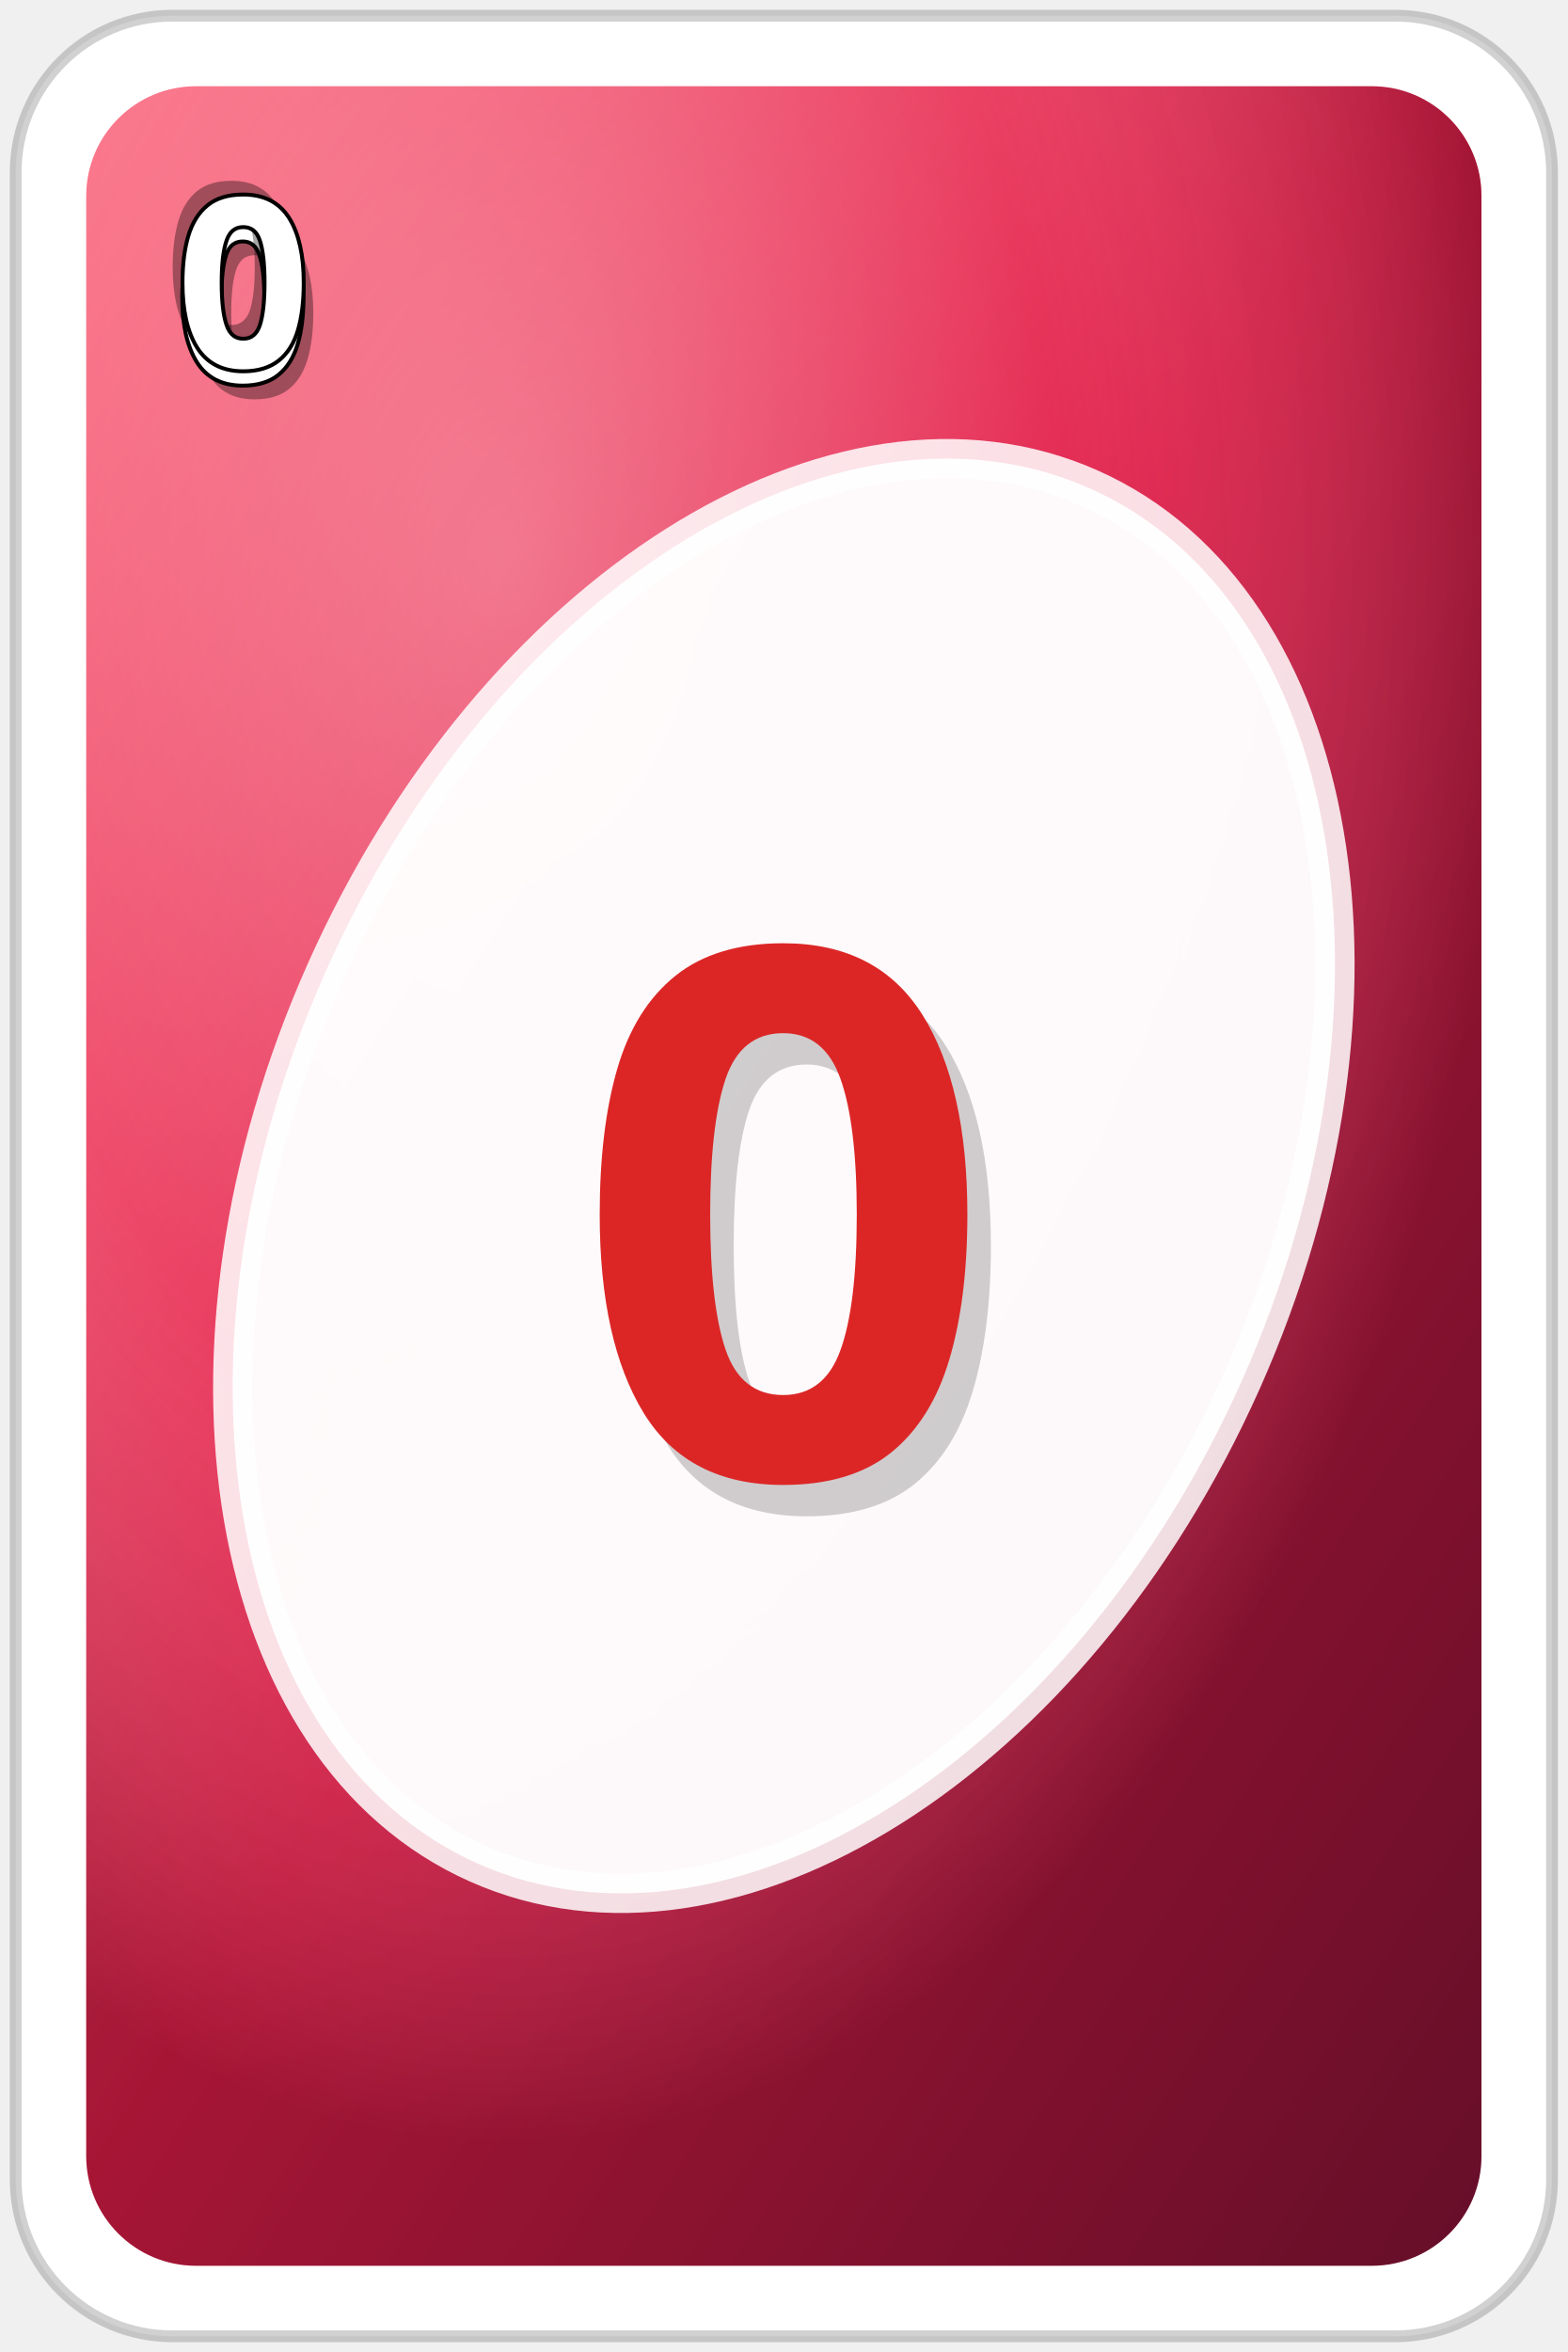
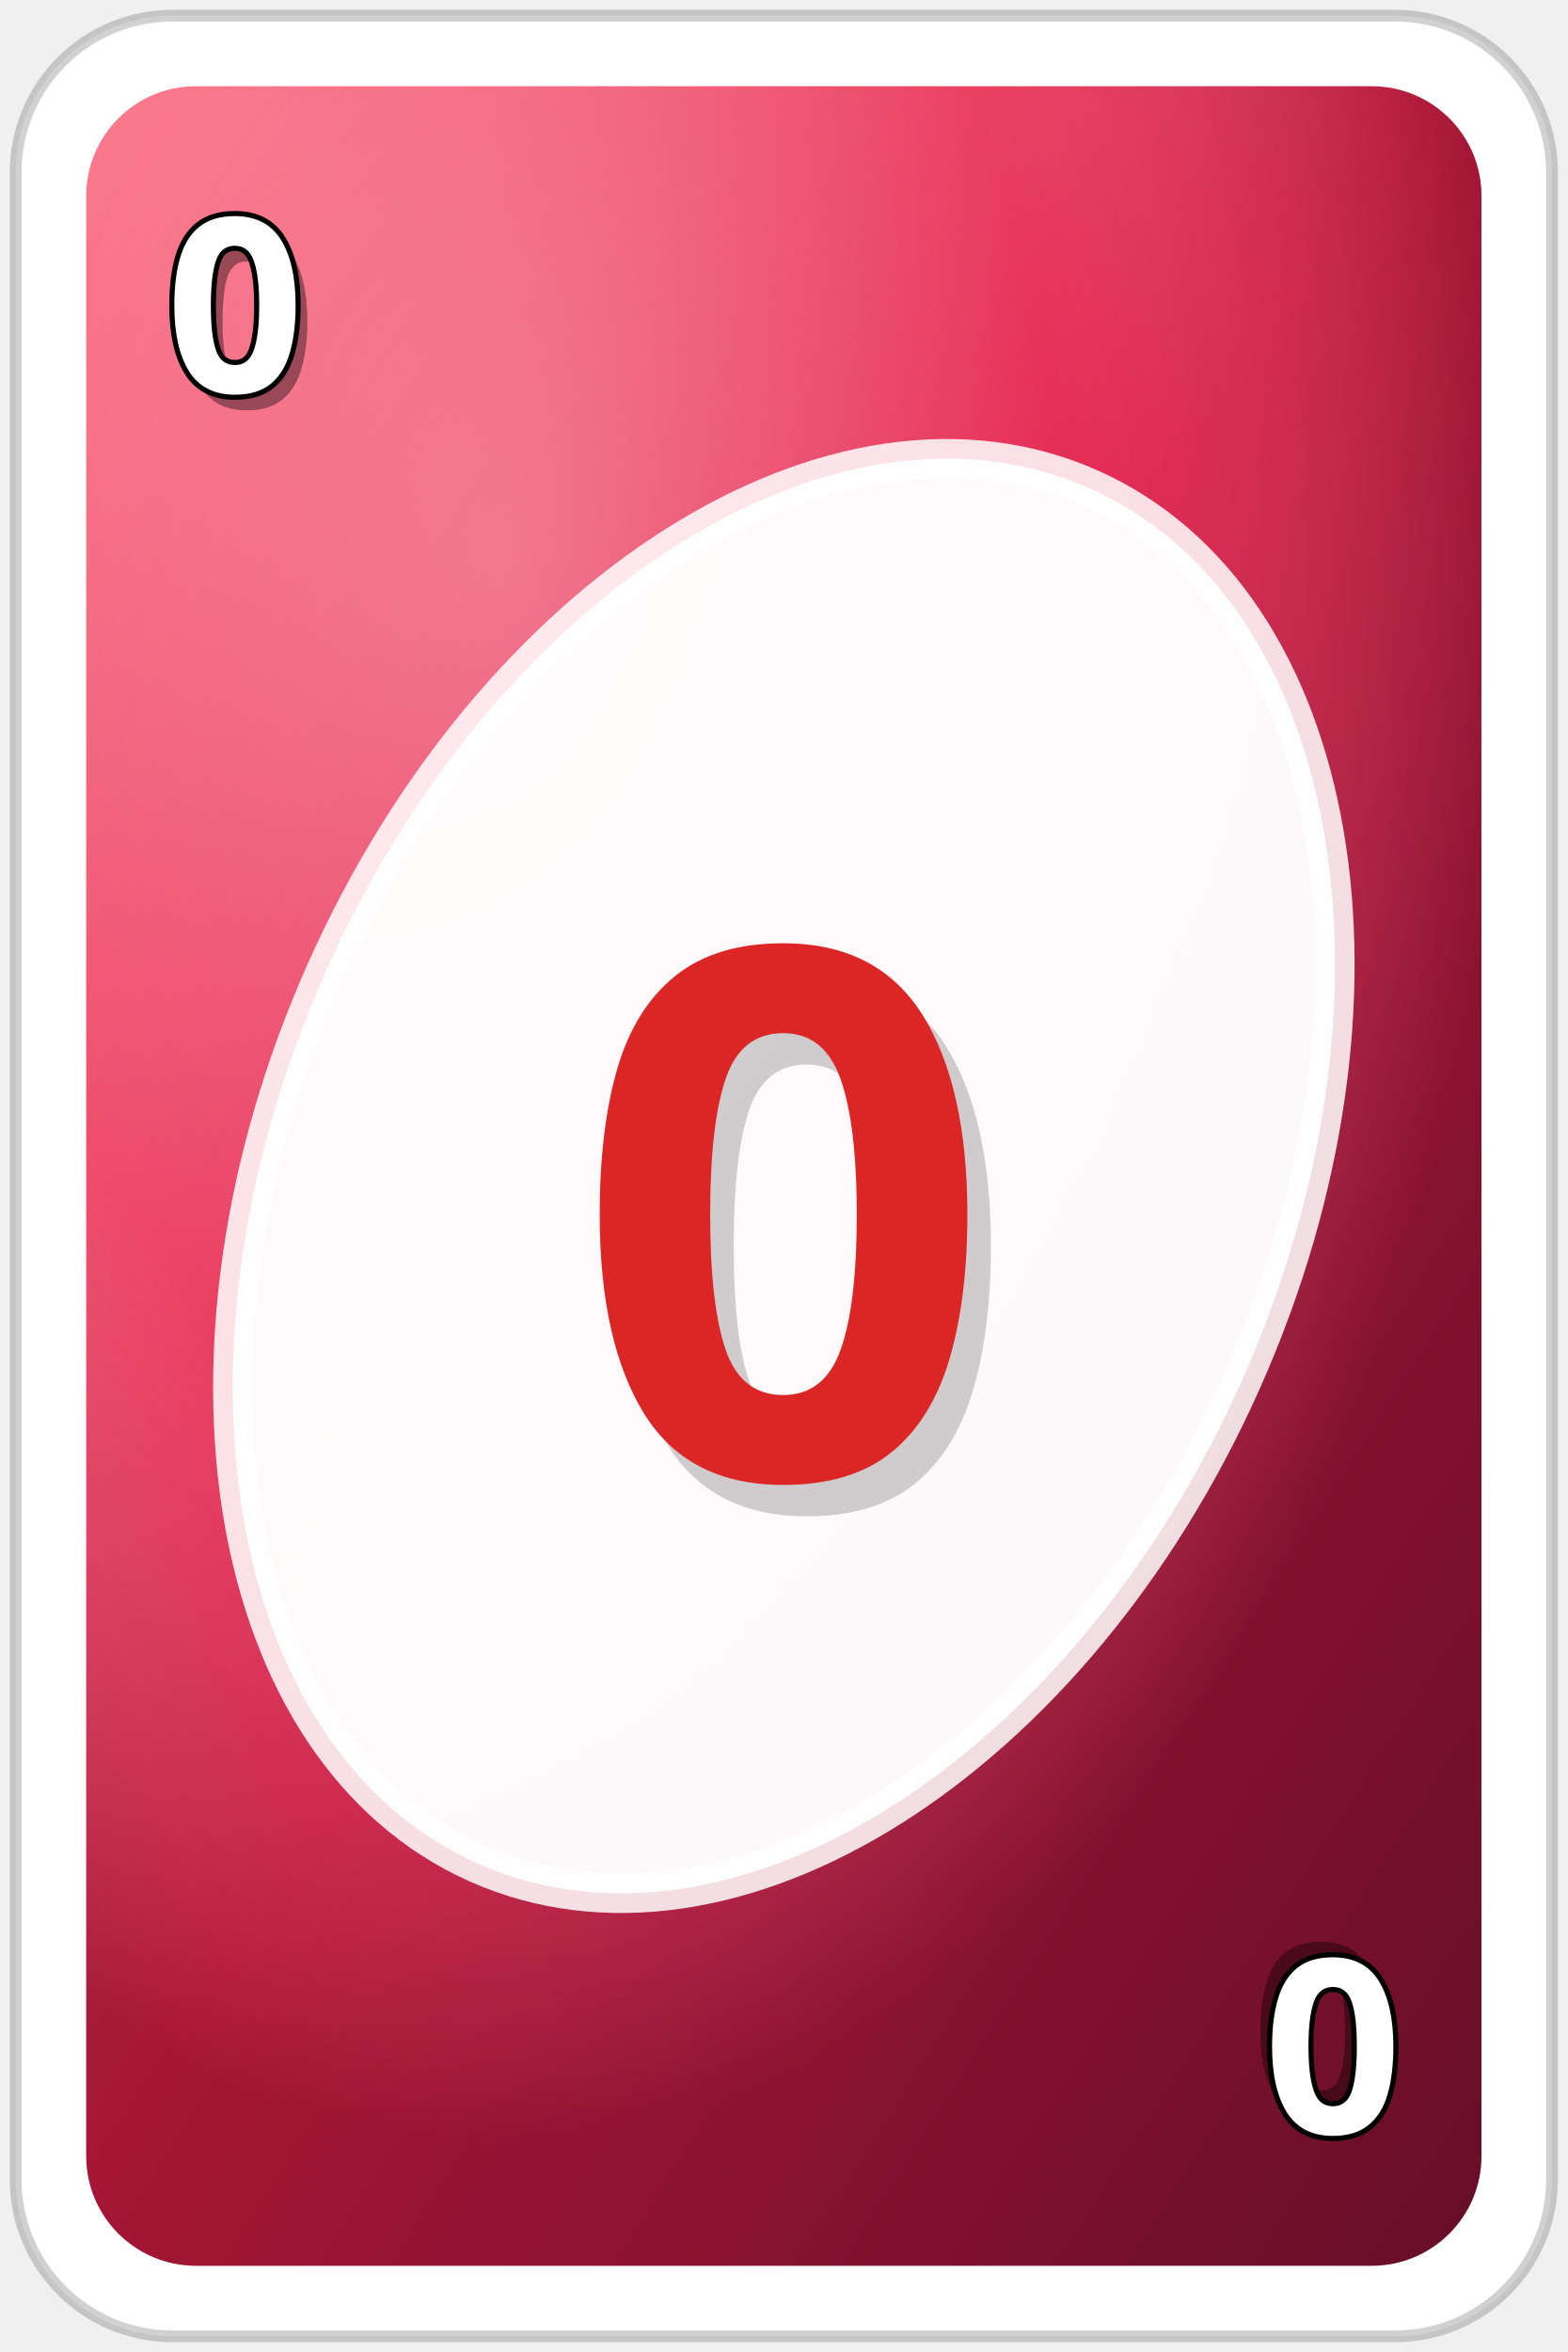
<svg xmlns="http://www.w3.org/2000/svg" viewBox="0 0 200 300" width="200" height="300">
  <defs>
    <linearGradient id="bgGrad" x1="0%" y1="0%" x2="100%" y2="100%">
      <stop offset="0%" stop-color="#FB7185" />
      <stop offset="48%" stop-color="#E11D48" />
      <stop offset="100%" stop-color="#881337" />
    </linearGradient>
    <radialGradient id="satinSheen" cx="30%" cy="22%" r="72%">
      <stop offset="0%" stop-color="rgba(255,255,255,0.28)" />
      <stop offset="55%" stop-color="rgba(255,255,255,0.04)" />
      <stop offset="100%" stop-color="rgba(0,0,0,0.26)" />
    </radialGradient>
    <clipPath id="wildClip">
      <ellipse cx="0" cy="0" rx="58" ry="88" />
    </clipPath>
  </defs>
  <rect x="2" y="2" width="196" height="296" rx="20" fill="#FFFFFF" stroke="rgba(0,0,0,0.18)" stroke-width="1.5" />
  <rect x="11" y="11" width="178" height="278" rx="14" fill="url(#bgGrad)" />
  <rect x="11" y="11" width="178" height="278" rx="14" fill="url(#satinSheen)" />
  <ellipse cx="100" cy="150" rx="64" ry="96" transform="rotate(24 100 150)" fill="rgba(255,255,255,0.97)" stroke="rgba(255,255,255,0.85)" stroke-width="5" />
-   <g>
-     <text x="103" y="156" text-anchor="middle" dominant-baseline="central" font-family="Outfit, Arial Black, sans-serif" font-weight="900" font-size="94" fill="rgba(0,0,0,0.18)">0</text>
-     <text x="100" y="152" text-anchor="middle" dominant-baseline="central" font-family="Outfit, Arial Black, sans-serif" font-weight="900" font-size="94" fill="#DC2626">0</text>
+   <text x="103" y="156" text-anchor="middle" dominant-baseline="central" font-family="Outfit, Arial Black, sans-serif" font-weight="900" font-size="94" fill="rgba(0,0,0,0.18)">0</text>
+   <text x="100" y="152" text-anchor="middle" dominant-baseline="central" font-family="Outfit, Arial Black, sans-serif" font-weight="900" font-size="94" fill="#DC2626">0</text>
+   <g transform="translate(30, 38)">
+     <text x="0" y="0" text-anchor="middle" dominant-baseline="central" font-family="Outfit, Arial Black, sans-serif" font-weight="900" font-size="31" fill="#000000" opacity="0.38" transform="translate(1.5, 2)">0</text>
+     <text x="0" y="0" text-anchor="middle" dominant-baseline="central" font-family="Outfit, Arial Black, sans-serif" font-weight="900" font-size="31" fill="#FFFFFF" stroke="#000000" stroke-width="1.3" paint-order="stroke">0</text>
  </g>
-   <text x="31" y="37" text-anchor="middle" dominant-baseline="central" font-family="Outfit, Arial Black, sans-serif" font-weight="900" font-size="30" fill="#000000" opacity="0.35" transform="translate(1.5, 2)">0</text>
-   <text x="31" y="37" text-anchor="middle" dominant-baseline="central" font-family="Outfit, Arial Black, sans-serif" font-weight="900" font-size="30" fill="#FFFFFF" stroke="#000000" stroke-width="1" paint-order="stroke">0</text>
-   <g transform="rotate(180 100 150)">
-     <text x="169" y="263" text-anchor="middle" dominant-baseline="central" font-family="Outfit, Arial Black, sans-serif" font-weight="900" font-size="30" fill="#000000" opacity="0.35" transform="translate(1.5, 2)">0</text>
-     <text x="169" y="263" text-anchor="middle" dominant-baseline="central" font-family="Outfit, Arial Black, sans-serif" font-weight="900" font-size="30" fill="#FFFFFF" stroke="#000000" stroke-width="1" paint-order="stroke">0</text>
+   <g transform="translate(170, 262) rotate(180)">
+     <text x="0" y="0" text-anchor="middle" dominant-baseline="central" font-family="Outfit, Arial Black, sans-serif" font-weight="900" font-size="31" fill="#000000" opacity="0.38" transform="translate(1.5, 2)">0</text>
+     <text x="0" y="0" text-anchor="middle" dominant-baseline="central" font-family="Outfit, Arial Black, sans-serif" font-weight="900" font-size="31" fill="#FFFFFF" stroke="#000000" stroke-width="1.3" paint-order="stroke">0</text>
  </g>
</svg>
